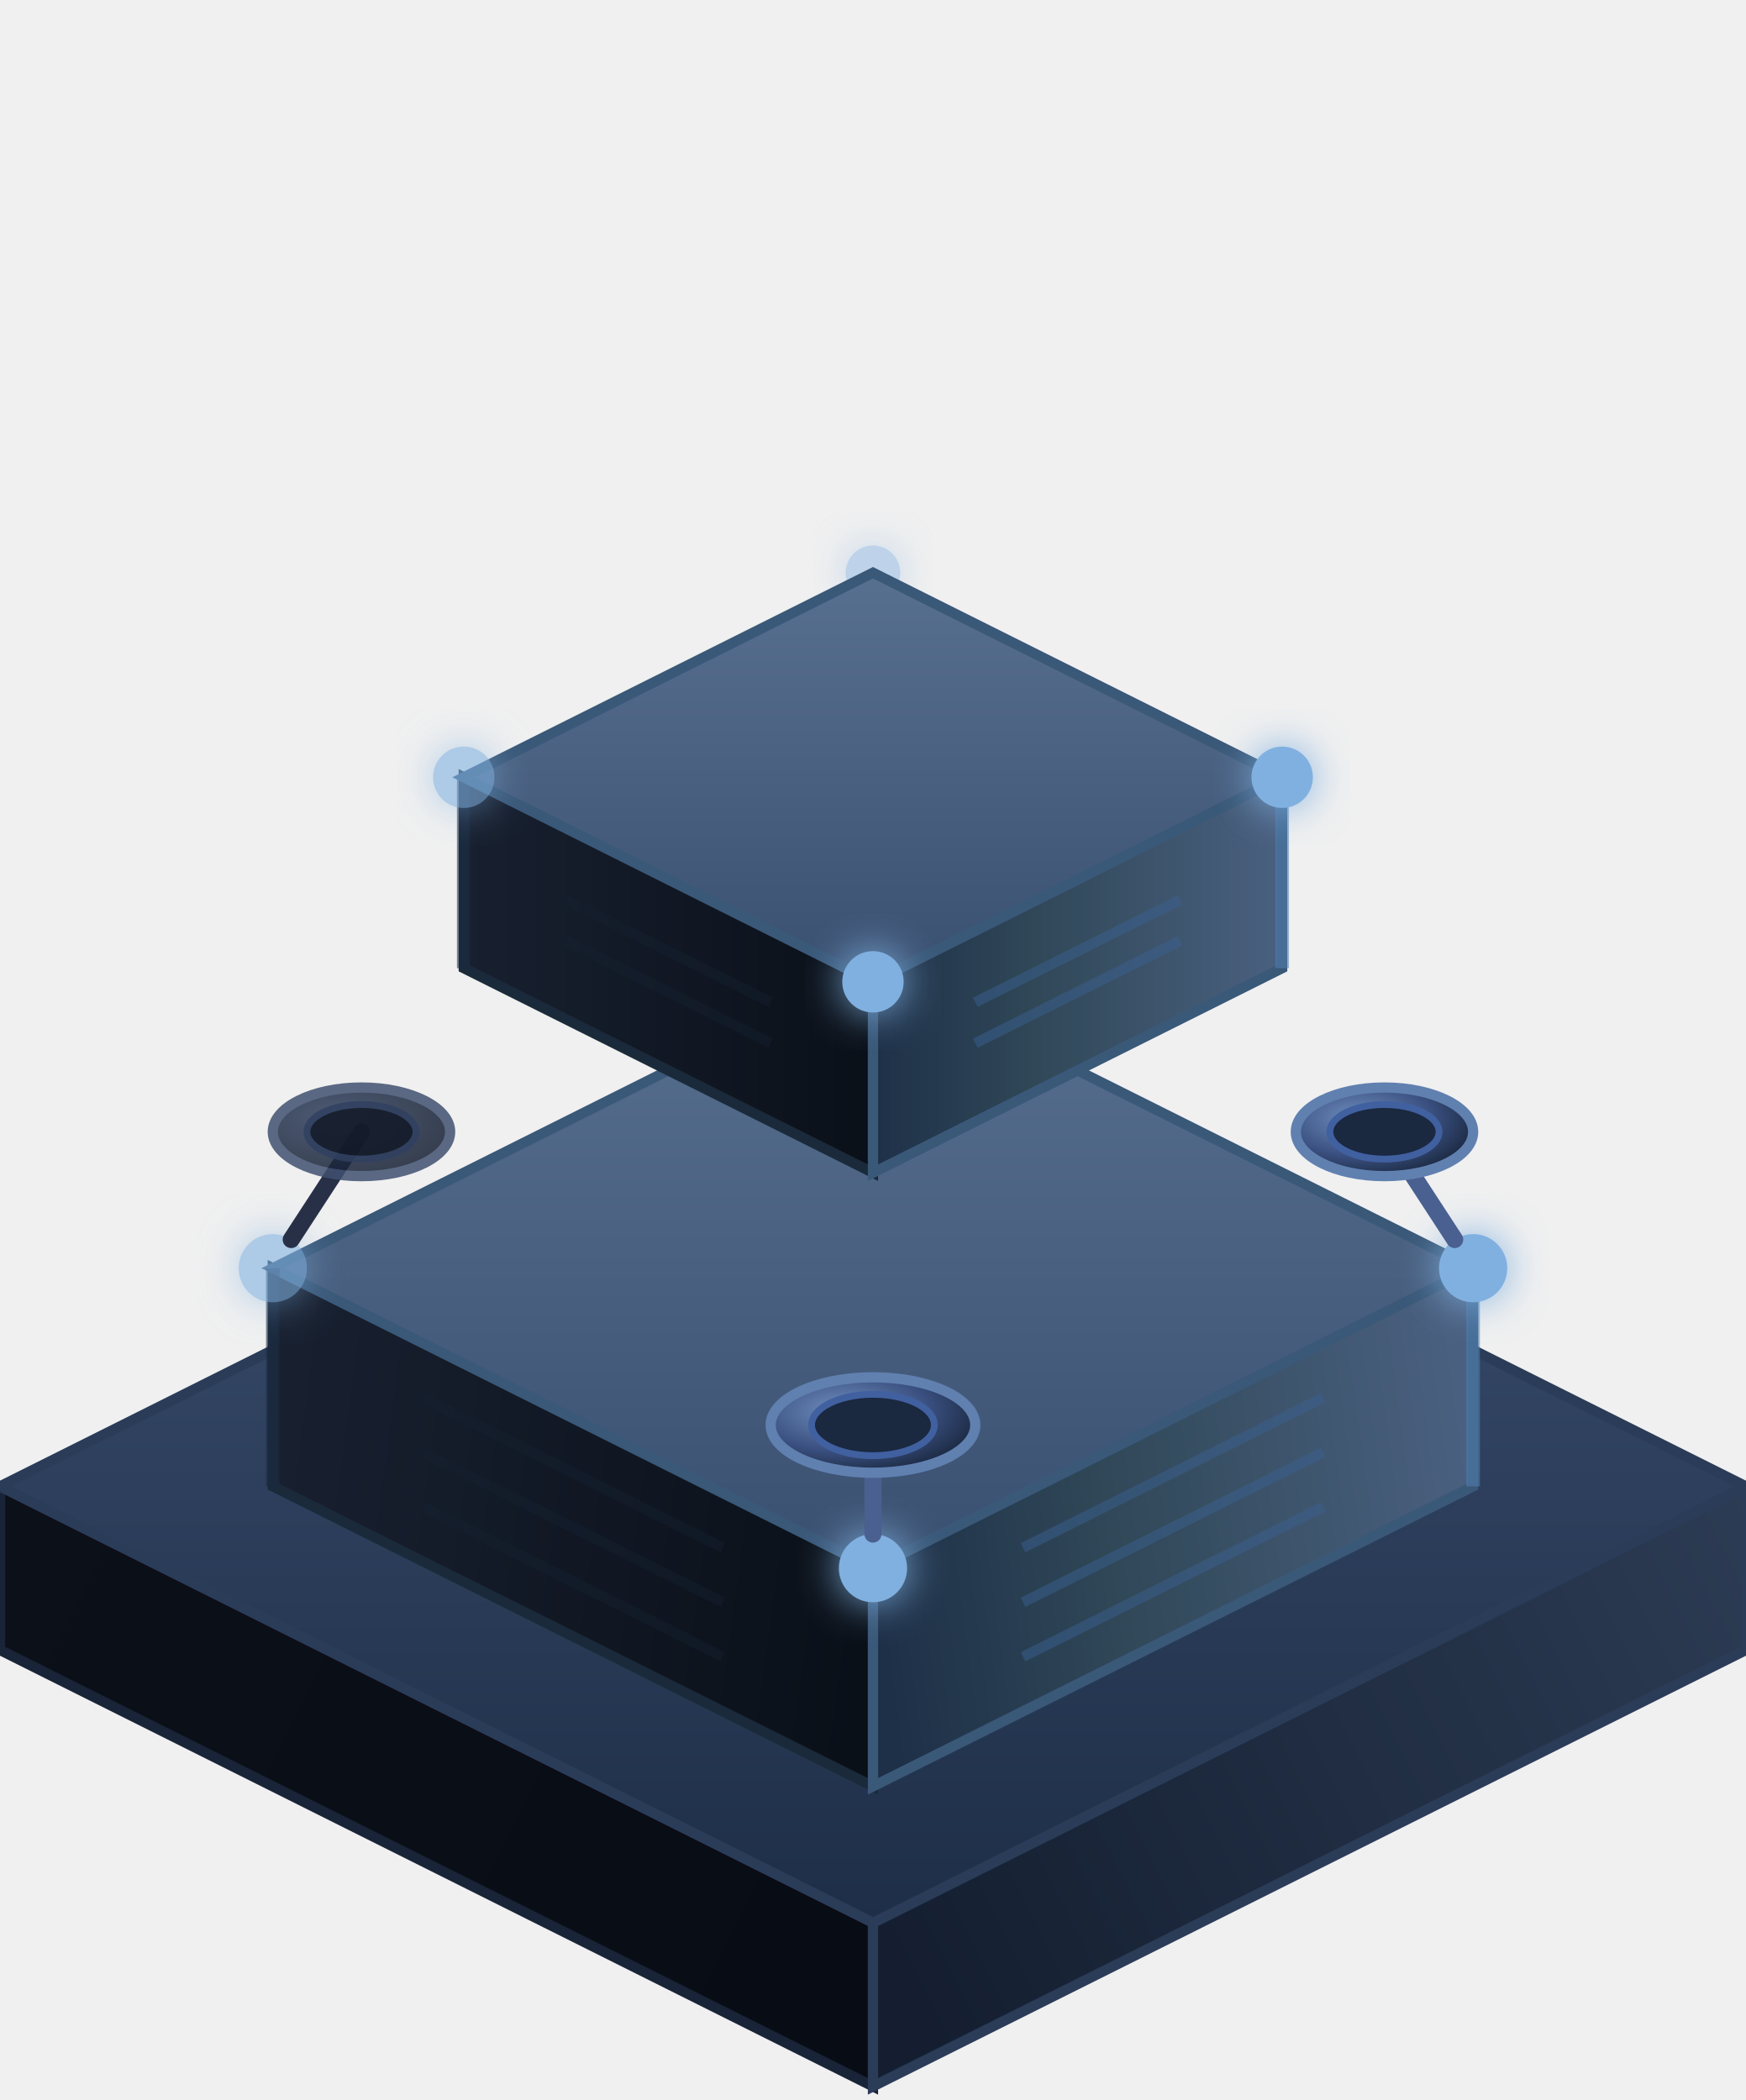
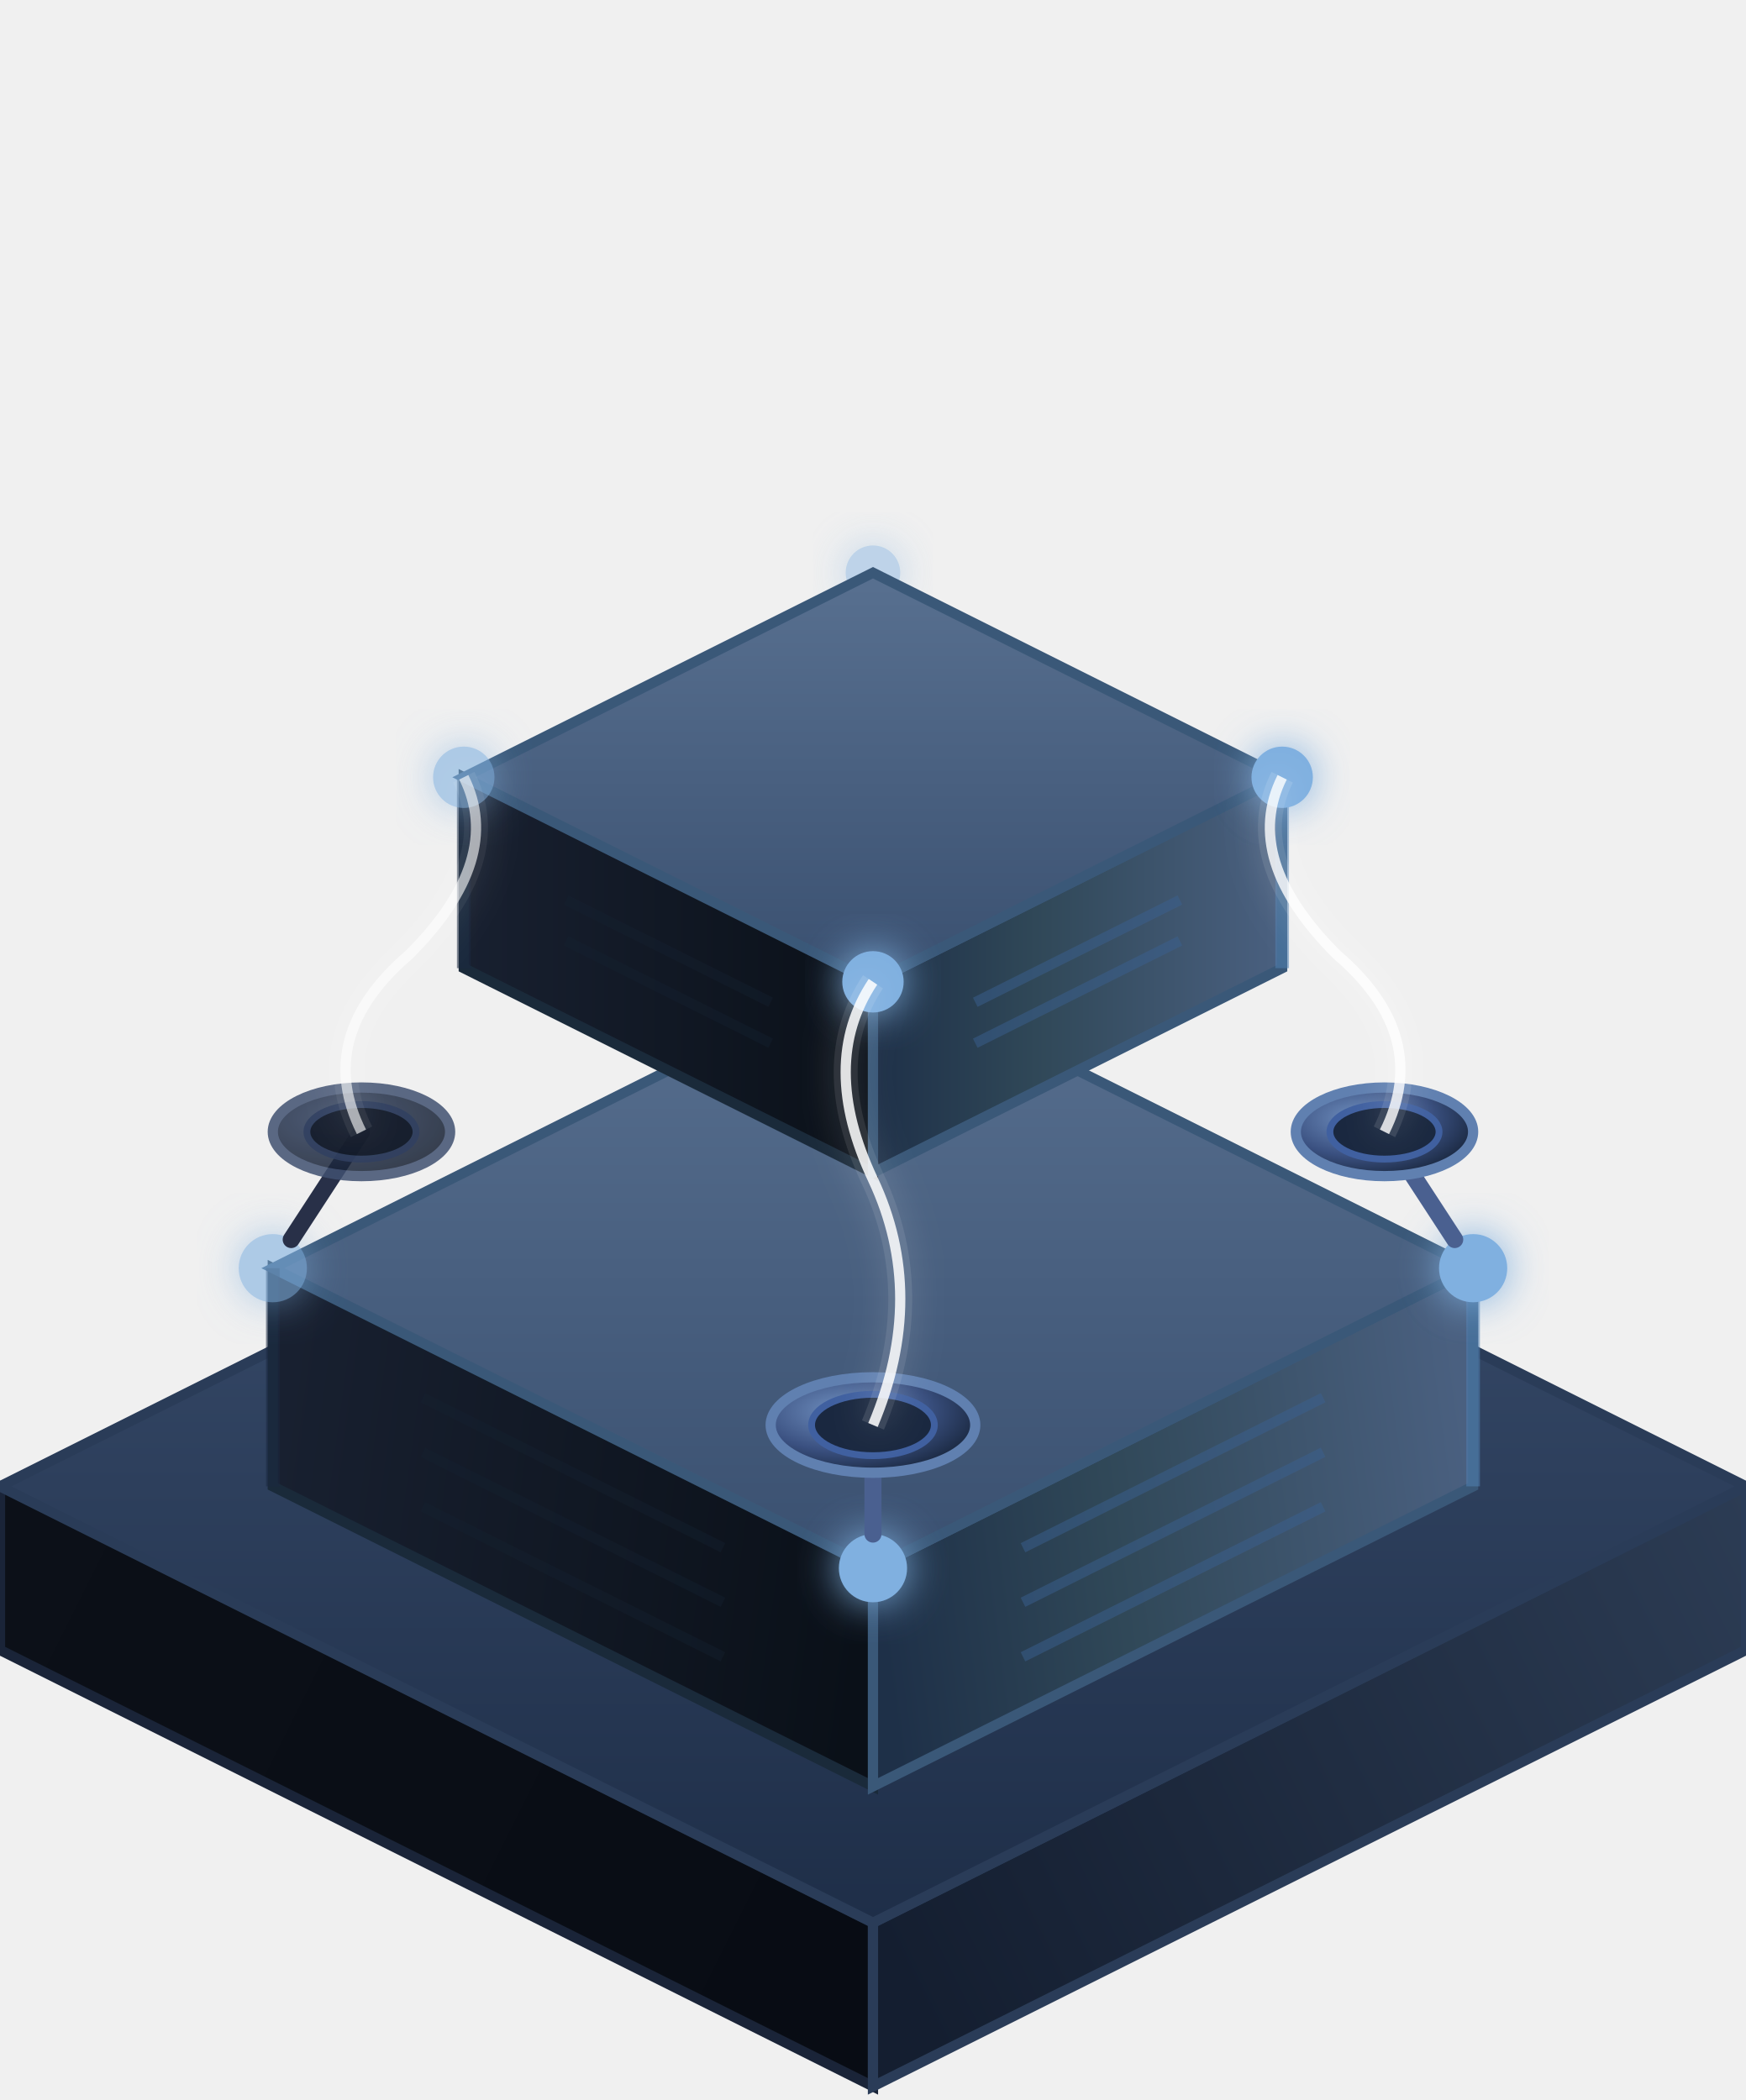
<svg xmlns="http://www.w3.org/2000/svg" viewBox="-128 -178 256 308" width="256" height="308">
  <defs>
    <linearGradient id="fR" gradientUnits="userSpaceOnUse" x1="128" y1="40" x2="0" y2="104">
      <stop offset="0%" stop-color="#2c3c54" />
      <stop offset="100%" stop-color="#141e30" />
    </linearGradient>
    <linearGradient id="fL" gradientUnits="userSpaceOnUse" x1="-128" y1="40" x2="0" y2="104">
      <stop offset="0%" stop-color="#0c1018" />
      <stop offset="100%" stop-color="#080c14" />
    </linearGradient>
    <linearGradient id="fT" gradientUnits="userSpaceOnUse" x1="0" y1="-24" x2="0" y2="104">
      <stop offset="0%" stop-color="#3c5070" />
      <stop offset="100%" stop-color="#1e2e48" />
    </linearGradient>
    <linearGradient id="bR" gradientUnits="userSpaceOnUse" x1="88" y1="4" x2="0" y2="16">
      <stop offset="0%" stop-color="#4a6080" />
      <stop offset="60%" stop-color="#304858" />
      <stop offset="100%" stop-color="#1e3048" />
    </linearGradient>
    <linearGradient id="bL" gradientUnits="userSpaceOnUse" x1="-88" y1="4" x2="0" y2="16">
      <stop offset="0%" stop-color="#182030" />
      <stop offset="100%" stop-color="#0a1018" />
    </linearGradient>
    <linearGradient id="bT" gradientUnits="userSpaceOnUse" x1="0" y1="-72" x2="0" y2="16">
      <stop offset="0%" stop-color="#587090" />
      <stop offset="100%" stop-color="#3a5070" />
    </linearGradient>
    <filter id="glow" x="-60%" y="-60%" width="220%" height="220%">
      <feGaussianBlur stdDeviation="3" result="b" />
+       <feMerge>
+         <feMergeNode in="b" />
+         <feMergeNode in="SourceGraphic" />
+       </feMerge>
+     </filter>
+     <filter id="beamglow" x="-80%" y="-80%" width="260%" height="260%">
+       <feGaussianBlur stdDeviation="2.5" result="b" />
      <feMerge>
        <feMergeNode in="b" />
        <feMergeNode in="SourceGraphic" />
      </feMerge>
    </filter>
    <linearGradient id="t3R" gradientUnits="userSpaceOnUse" x1="60" y1="-36" x2="0" y2="-36">
      <stop offset="0%" stop-color="#4a6080" />
      <stop offset="60%" stop-color="#304858" />
      <stop offset="100%" stop-color="#1e3048" />
    </linearGradient>
    <linearGradient id="t3L" gradientUnits="userSpaceOnUse" x1="-60" y1="-36" x2="0" y2="-36">
      <stop offset="0%" stop-color="#182030" />
      <stop offset="100%" stop-color="#0a1018" />
    </linearGradient>
    <linearGradient id="t3T" gradientUnits="userSpaceOnUse" x1="0" y1="-94" x2="0" y2="-34">
      <stop offset="0%" stop-color="#587090" />
      <stop offset="100%" stop-color="#3a5070" />
    </linearGradient>
    <radialGradient id="dishFaceR" cx="35%" cy="35%" r="70%">
      <stop offset="0%" stop-color="#7090c0" />
      <stop offset="60%" stop-color="#3a5080" />
      <stop offset="100%" stop-color="#1a2840" />
    </radialGradient>
    <radialGradient id="dishFaceL" cx="35%" cy="35%" r="70%">
      <stop offset="0%" stop-color="#304060" />
      <stop offset="100%" stop-color="#141e30" />
    </radialGradient>
  </defs>
  <polygon points="-128,64 0,128 0,104 -128,40" fill="url(#fL)" stroke="#1a2438" stroke-width="1.5" />
  <polygon points="128,64 0,128 0,104 128,40" fill="url(#fR)" stroke="#2a3c58" stroke-width="1.5" />
  <polygon points="0,-24 128,40 0,104 -128,40" fill="url(#fT)" stroke="#2a3c58" stroke-width="1.5" />
  <g transform="translate(0, 36)">
    <polygon points="-88,4 0,48 0,16 -88,-28" fill="url(#bL)" stroke="#1a2a3a" stroke-width="1.5" />
    <polygon points="88,4 0,48 0,16 88,-28" fill="url(#bR)" stroke="#3a5878" stroke-width="1.5" />
    <circle cx="0" cy="-72" r="5" fill="#80b0e0" filter="url(#glow)" opacity="0.45" />
    <polygon points="0,-72 88,-28 0,16 -88,-28" fill="url(#bT)" stroke="#3a5878" stroke-width="1.5" />
    <line x1="88" y1="4" x2="88" y2="-28" stroke="#5080b0" stroke-width="2" opacity="0.55" />
    <line x1="66" y1="7" x2="22" y2="29" stroke="#3a6090" stroke-width="1.5" opacity="0.5" />
    <line x1="66" y1="-1" x2="22" y2="21" stroke="#3a6090" stroke-width="1.5" opacity="0.5" />
    <line x1="66" y1="-9" x2="22" y2="13" stroke="#3a6090" stroke-width="1.5" opacity="0.5" />
    <line x1="-88" y1="4" x2="-88" y2="-28" stroke="#1a2840" stroke-width="2" opacity="0.55" />
    <line x1="-66" y1="7" x2="-22" y2="29" stroke="#142030" stroke-width="1.5" opacity="0.4" />
    <line x1="-66" y1="-1" x2="-22" y2="21" stroke="#142030" stroke-width="1.5" opacity="0.4" />
    <line x1="-66" y1="-9" x2="-22" y2="13" stroke="#142030" stroke-width="1.5" opacity="0.4" />
    <circle cx="88" cy="-28" r="5" fill="#80b0e0" filter="url(#glow)" />
    <circle cx="-88" cy="-28" r="5" fill="#80b0e0" filter="url(#glow)" opacity="0.6" />
    <circle cx="0" cy="16" r="5" fill="#80b0e0" filter="url(#glow)" />
  </g>
  <line x1="0" y1="-41" x2="0" y2="-59" stroke="#4a6090" stroke-width="2.5" stroke-linecap="round" />
  <ellipse cx="0" cy="-59" rx="15" ry="7" fill="url(#dishFaceR)" stroke="#6080b0" stroke-width="1.5" />
  <ellipse cx="0" cy="-59" rx="9" ry="4.5" fill="#1a2840" stroke="#4060a0" stroke-width="1" />
  <line x1="85.3" y1="3.8" x2="75" y2="-12" stroke="#4a6090" stroke-width="2.5" stroke-linecap="round" />
  <ellipse cx="75" cy="-12" rx="13" ry="6.5" fill="url(#dishFaceR)" stroke="#6080b0" stroke-width="1.5" />
  <ellipse cx="75" cy="-12" rx="8" ry="4" fill="#1a2840" stroke="#4060a0" stroke-width="1" />
  <line x1="-85.3" y1="3.8" x2="-75" y2="-12" stroke="#283048" stroke-width="2.5" stroke-linecap="round" />
  <ellipse cx="-75" cy="-12" rx="13" ry="6.5" fill="url(#dishFaceL)" stroke="#405070" stroke-width="1.5" opacity="0.85" />
  <ellipse cx="-75" cy="-12" rx="8" ry="4" fill="#101826" stroke="#304060" stroke-width="1" opacity="0.85" />
  <line x1="0" y1="47" x2="0" y2="31" stroke="#4a6090" stroke-width="2.5" stroke-linecap="round" />
  <ellipse cx="0" cy="31" rx="15" ry="7" fill="url(#dishFaceR)" stroke="#6080b0" stroke-width="1.5" />
  <ellipse cx="0" cy="31" rx="9" ry="4.5" fill="#1a2840" stroke="#4060a0" stroke-width="1" />
  <polygon points="-60,-36 0,-6 0,-34 -60,-64" fill="url(#t3L)" stroke="#1a2a3a" stroke-width="1.5" />
  <line x1="-60" y1="-64" x2="-60" y2="-36" stroke="#1a2840" stroke-width="2" opacity="0.55" />
  <line x1="-45" y1="-46" x2="-15" y2="-31" stroke="#142030" stroke-width="1.5" opacity="0.4" />
  <line x1="-45" y1="-40" x2="-15" y2="-25" stroke="#142030" stroke-width="1.5" opacity="0.4" />
  <polygon points="60,-36 0,-6 0,-34 60,-64" fill="url(#t3R)" stroke="#3a5878" stroke-width="1.5" />
  <line x1="60" y1="-64" x2="60" y2="-36" stroke="#5080b0" stroke-width="2" opacity="0.55" />
  <line x1="45" y1="-46" x2="15" y2="-31" stroke="#3a6090" stroke-width="1.5" opacity="0.5" />
  <line x1="45" y1="-40" x2="15" y2="-25" stroke="#3a6090" stroke-width="1.5" opacity="0.5" />
  <circle cx="0" cy="-94" r="4" fill="#80b0e0" filter="url(#glow)" opacity="0.45" />
  <polygon points="0,-94 60,-64 0,-34 -60,-64" fill="url(#t3T)" stroke="#3a5878" stroke-width="1.5" />
  <circle cx="60" cy="-64" r="4.5" fill="#80b0e0" filter="url(#glow)" />
  <circle cx="-60" cy="-64" r="4.5" fill="#80b0e0" filter="url(#glow)" opacity="0.6" />
  <circle cx="0" cy="-34" r="4.5" fill="#80b0e0" filter="url(#glow)" />
+   <path d="M 75,-12 Q 82,-26 68,-38 Q 54,-52 60,-64" stroke="white" stroke-width="3.5" fill="none" opacity="0.15" filter="url(#beamglow)" />
+   <path d="M 75,-12 Q 82,-26 68,-38 Q 54,-52 60,-64" stroke="white" stroke-width="1.5" fill="none" opacity="0.80" />
+   <path d="M -75,-12 Q -82,-26 -68,-38 Q -54,-52 -60,-64" stroke="white" stroke-width="3.5" fill="none" opacity="0.10" filter="url(#beamglow)" />
+   <path d="M -75,-12 Q -82,-26 -68,-38 Q -54,-52 -60,-64" stroke="white" stroke-width="1.5" fill="none" opacity="0.60" />
+   <path d="M 0,31 Q 8,12 0,-5 Q -8,-22 0,-34" stroke="white" stroke-width="3.5" fill="none" opacity="0.15" filter="url(#beamglow)" />
+   <path d="M 0,31 Q 8,12 0,-5 Q -8,-22 0,-34" stroke="white" stroke-width="1.5" fill="none" opacity="0.85" />
</svg>
